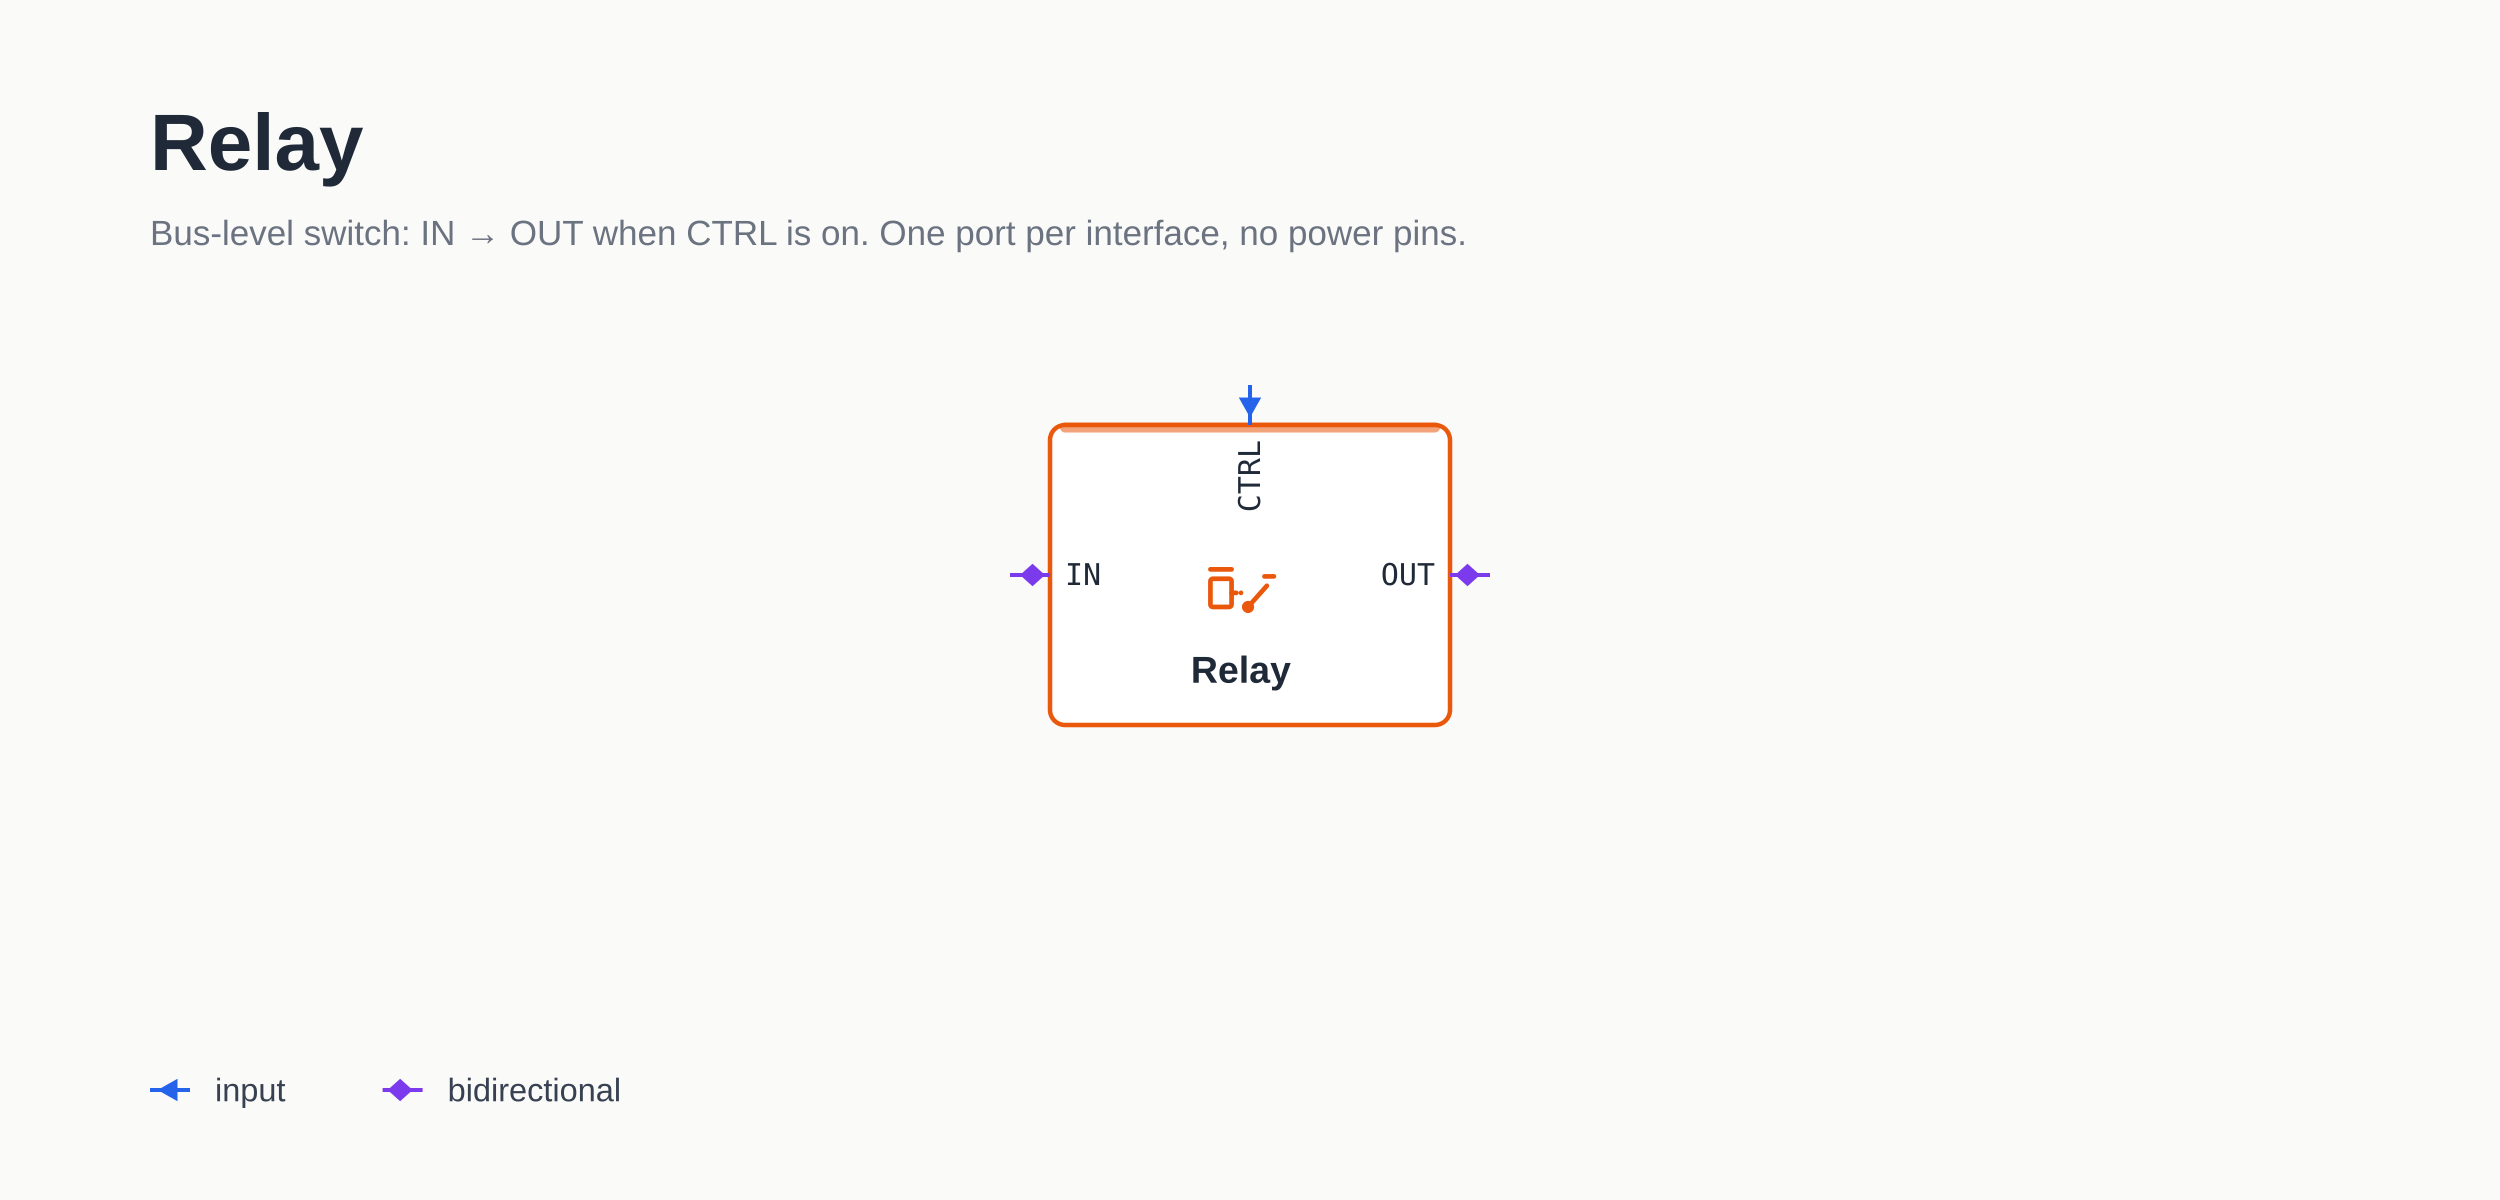
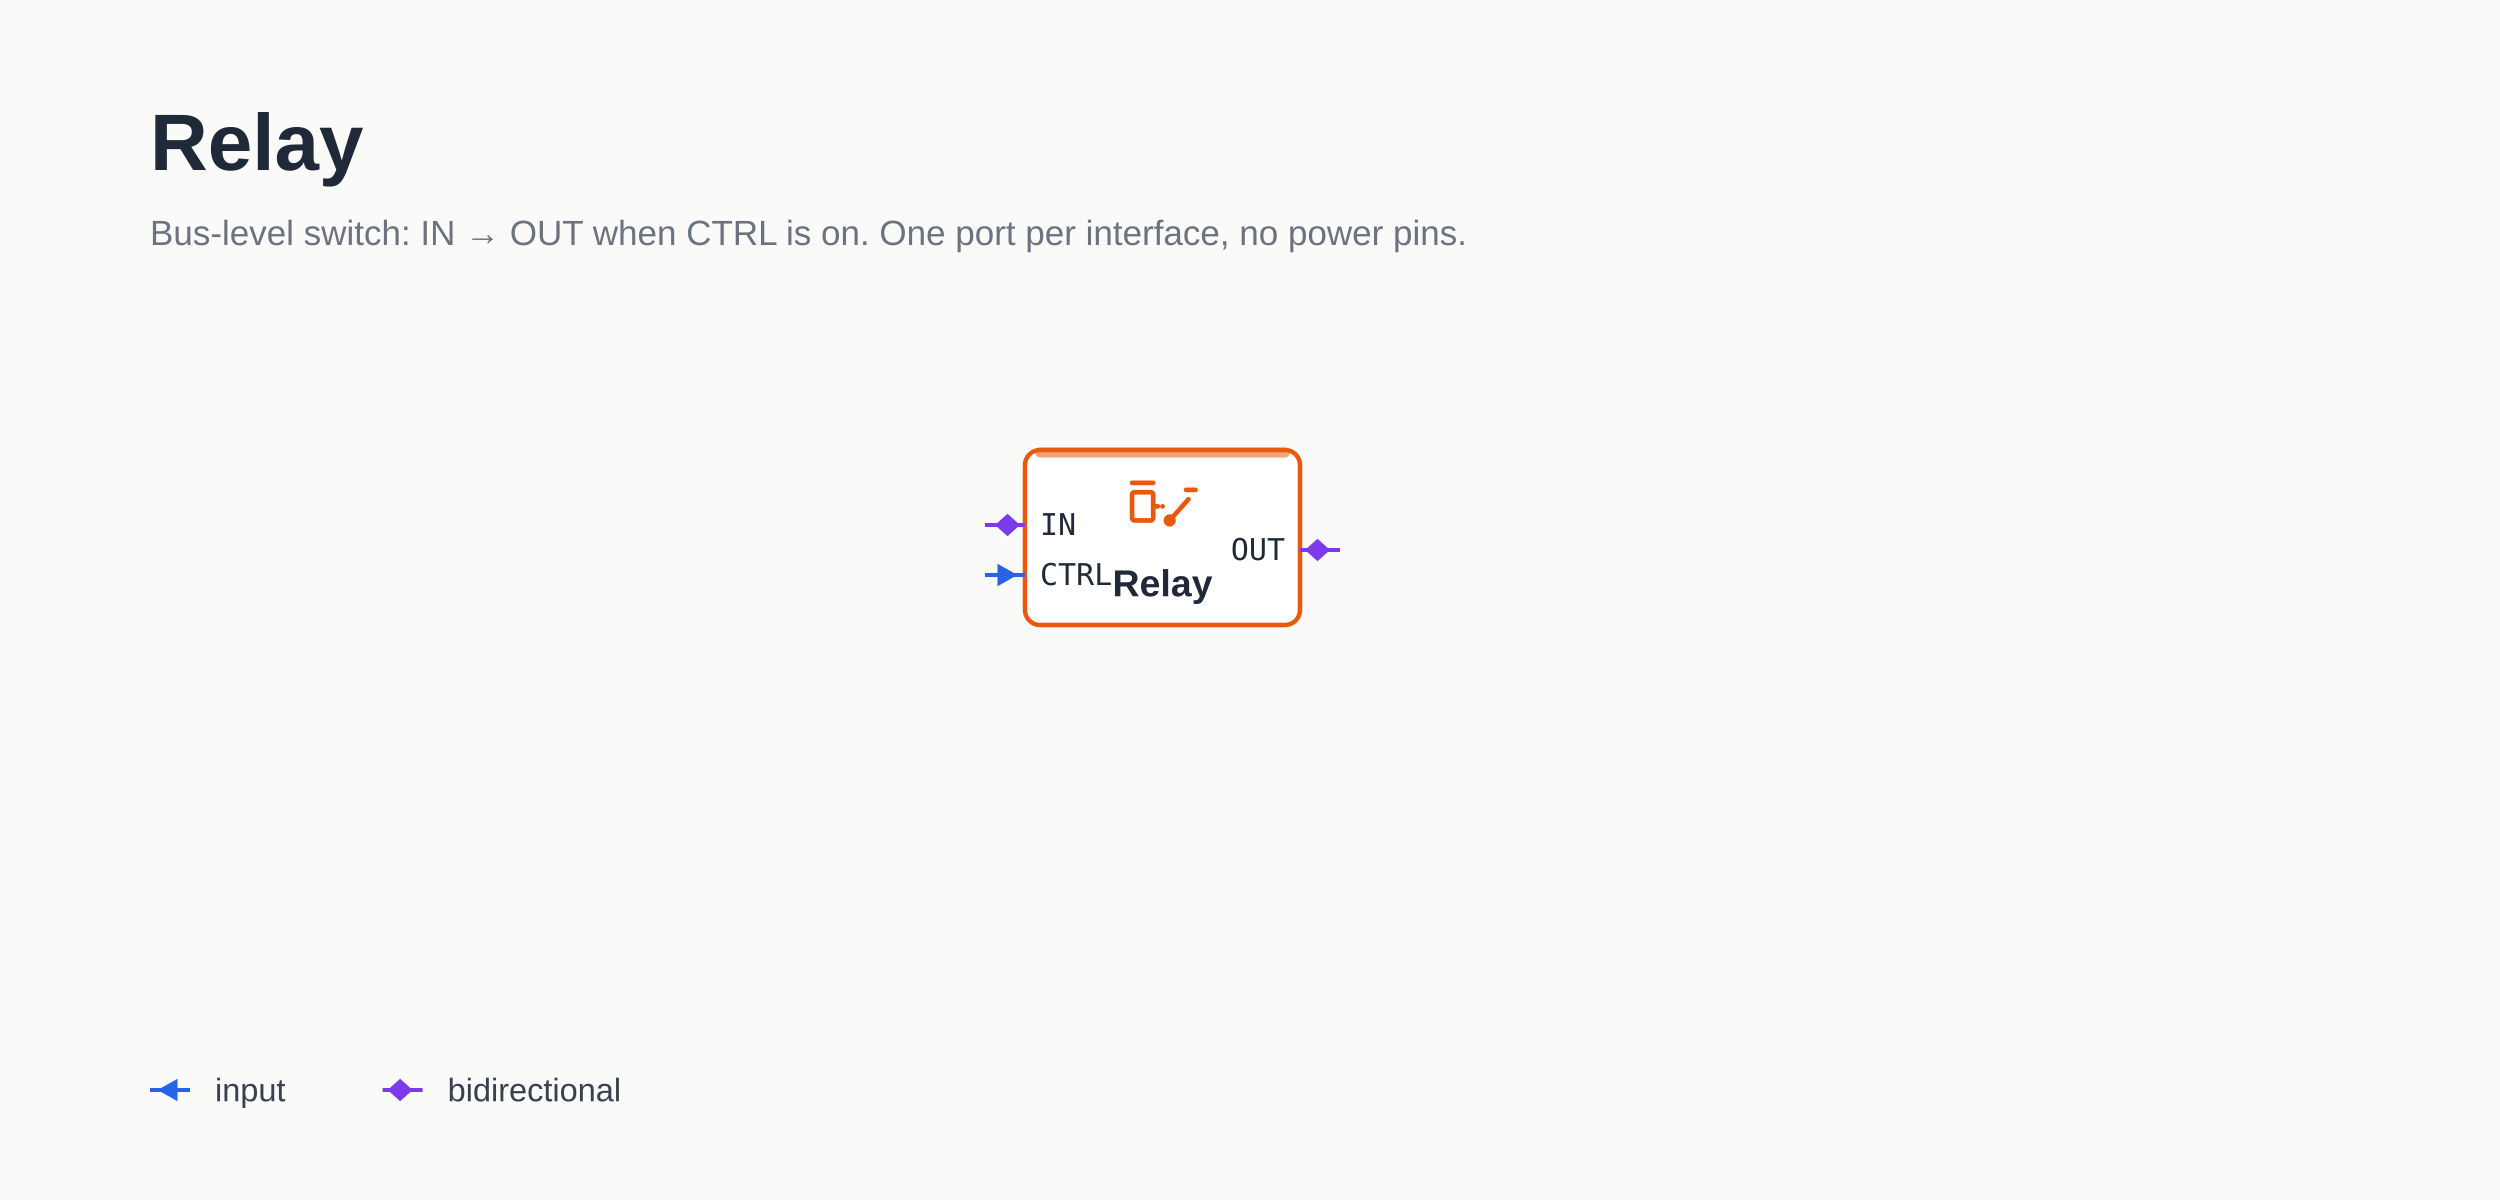
<svg xmlns="http://www.w3.org/2000/svg" width="1000" height="480" viewBox="0 0 1000 480">
  <rect width="1000" height="480" fill="#fafaf9" />
  <text x="60" y="68" font-size="32" font-family="'Segoe UI', Arial, sans-serif" fill="#1f2937" text-anchor="start" font-weight="700">Relay</text>
  <text x="60" y="98" font-size="14" font-family="'Segoe UI', Arial, sans-serif" fill="#6b7280" text-anchor="start">Bus-level switch: IN → OUT when CTRL is on. One port per interface, no power pins.</text>
-   <rect x="420" y="170" width="160" height="120" rx="6" fill="#ffffff" stroke="#ea580c" stroke-width="1.8" />
-   <path d="M426,171 H574" stroke="#ea580c" stroke-width="4" stroke-linecap="round" opacity=".55" />
-   <g transform="translate(481.35,222.1) scale(0.94)" fill="none" stroke="#ea580c" stroke-width="2" stroke-linecap="round" stroke-linejoin="round">
+   <rect x="410" y="180" width="110" height="70" rx="6" fill="#ffffff" stroke="#ea580c" stroke-width="1.8" />
+   <path d="M416,181 H514" stroke="#ea580c" stroke-width="4" stroke-linecap="round" opacity=".55" />
+   <g transform="translate(450,187.5) scale(0.94)" fill="none" stroke="#ea580c" stroke-width="2" stroke-linecap="round" stroke-linejoin="round">
    <rect x="3" y="10" width="9" height="12" rx="1" />
    <path d="M12 16h4" stroke-dasharray="2 2" />
    <circle cx="19" cy="22" r="1.6" />
    <path d="M19 22l8-9M26 9h4M3 6h9" />
  </g>
-   <text x="496.35" y="273.1" font-size="15" text-anchor="middle" fill="#1f2937" font-family="'Segoe UI', Arial, sans-serif" font-weight="700">Relay</text>
-   <g transform="translate(420,230)" data-port="IN">
+   <text x="465" y="238.5" font-size="15" text-anchor="middle" fill="#1f2937" font-family="'Segoe UI', Arial, sans-serif" font-weight="700">Relay</text>
+   <g transform="translate(410,210)" data-port="IN">
    <line x1="0" y1="0" x2="-16" y2="0" stroke="#7c3aed" stroke-width="1.6" />
    <path d="M-2,0 L-7,-4.5 L-12,0 L-7,4.5 z" fill="#7c3aed" />
    <text x="6" y="4" font-size="12" text-anchor="start" fill="#1f2937" font-family="Consolas, 'DejaVu Sans Mono', monospace">IN</text>
  </g>
-   <g transform="translate(580,230)" data-port="OUT">
+   <g transform="translate(410,230)" data-port="CTRL">
+     <line x1="0" y1="0" x2="-16" y2="0" stroke="#2563eb" stroke-width="1.6" />
+     <path d="M-3,0 L-11,-4.5 L-11,4.5 z" fill="#2563eb" />
+     <text x="6" y="4" font-size="12" text-anchor="start" fill="#1f2937" font-family="Consolas, 'DejaVu Sans Mono', monospace">CTRL</text>
+   </g>
+   <g transform="translate(520,220)" data-port="OUT">
    <line x1="0" y1="0" x2="16" y2="0" stroke="#7c3aed" stroke-width="1.6" />
    <path d="M2,0 L7,-4.5 L12,0 L7,4.5 z" fill="#7c3aed" />
    <text x="-6" y="4" font-size="12" text-anchor="end" fill="#1f2937" font-family="Consolas, 'DejaVu Sans Mono', monospace">OUT</text>
-   </g>
-   <g transform="translate(500,170) rotate(-90)" data-port="CTRL">
-     <line x1="0" y1="0" x2="16" y2="0" stroke="#2563eb" stroke-width="1.6" />
-     <path d="M3,0 L11,-4.5 L11,4.5 z" fill="#2563eb" />
-     <text x="-6" y="4" font-size="12" text-anchor="end" fill="#1f2937" font-family="Consolas, 'DejaVu Sans Mono', monospace">CTRL</text>
  </g>
  <g transform="translate(60,436)">
    <line x1="0" y1="0" x2="16" y2="0" stroke="#2563eb" stroke-width="1.6" />
    <path d="M3,0 L11,-4.5 L11,4.5 z" fill="#2563eb" />
    <text x="26" y="4.5" font-size="13" fill="#374151" font-family="'Segoe UI', Arial, sans-serif">input</text>
  </g>
  <g transform="translate(153.05,436)">
    <line x1="0" y1="0" x2="16" y2="0" stroke="#7c3aed" stroke-width="1.6" />
    <path d="M2,0 L7,-4.5 L12,0 L7,4.5 z" fill="#7c3aed" />
    <text x="26" y="4.5" font-size="13" fill="#374151" font-family="'Segoe UI', Arial, sans-serif">bidirectional</text>
  </g>
</svg>
